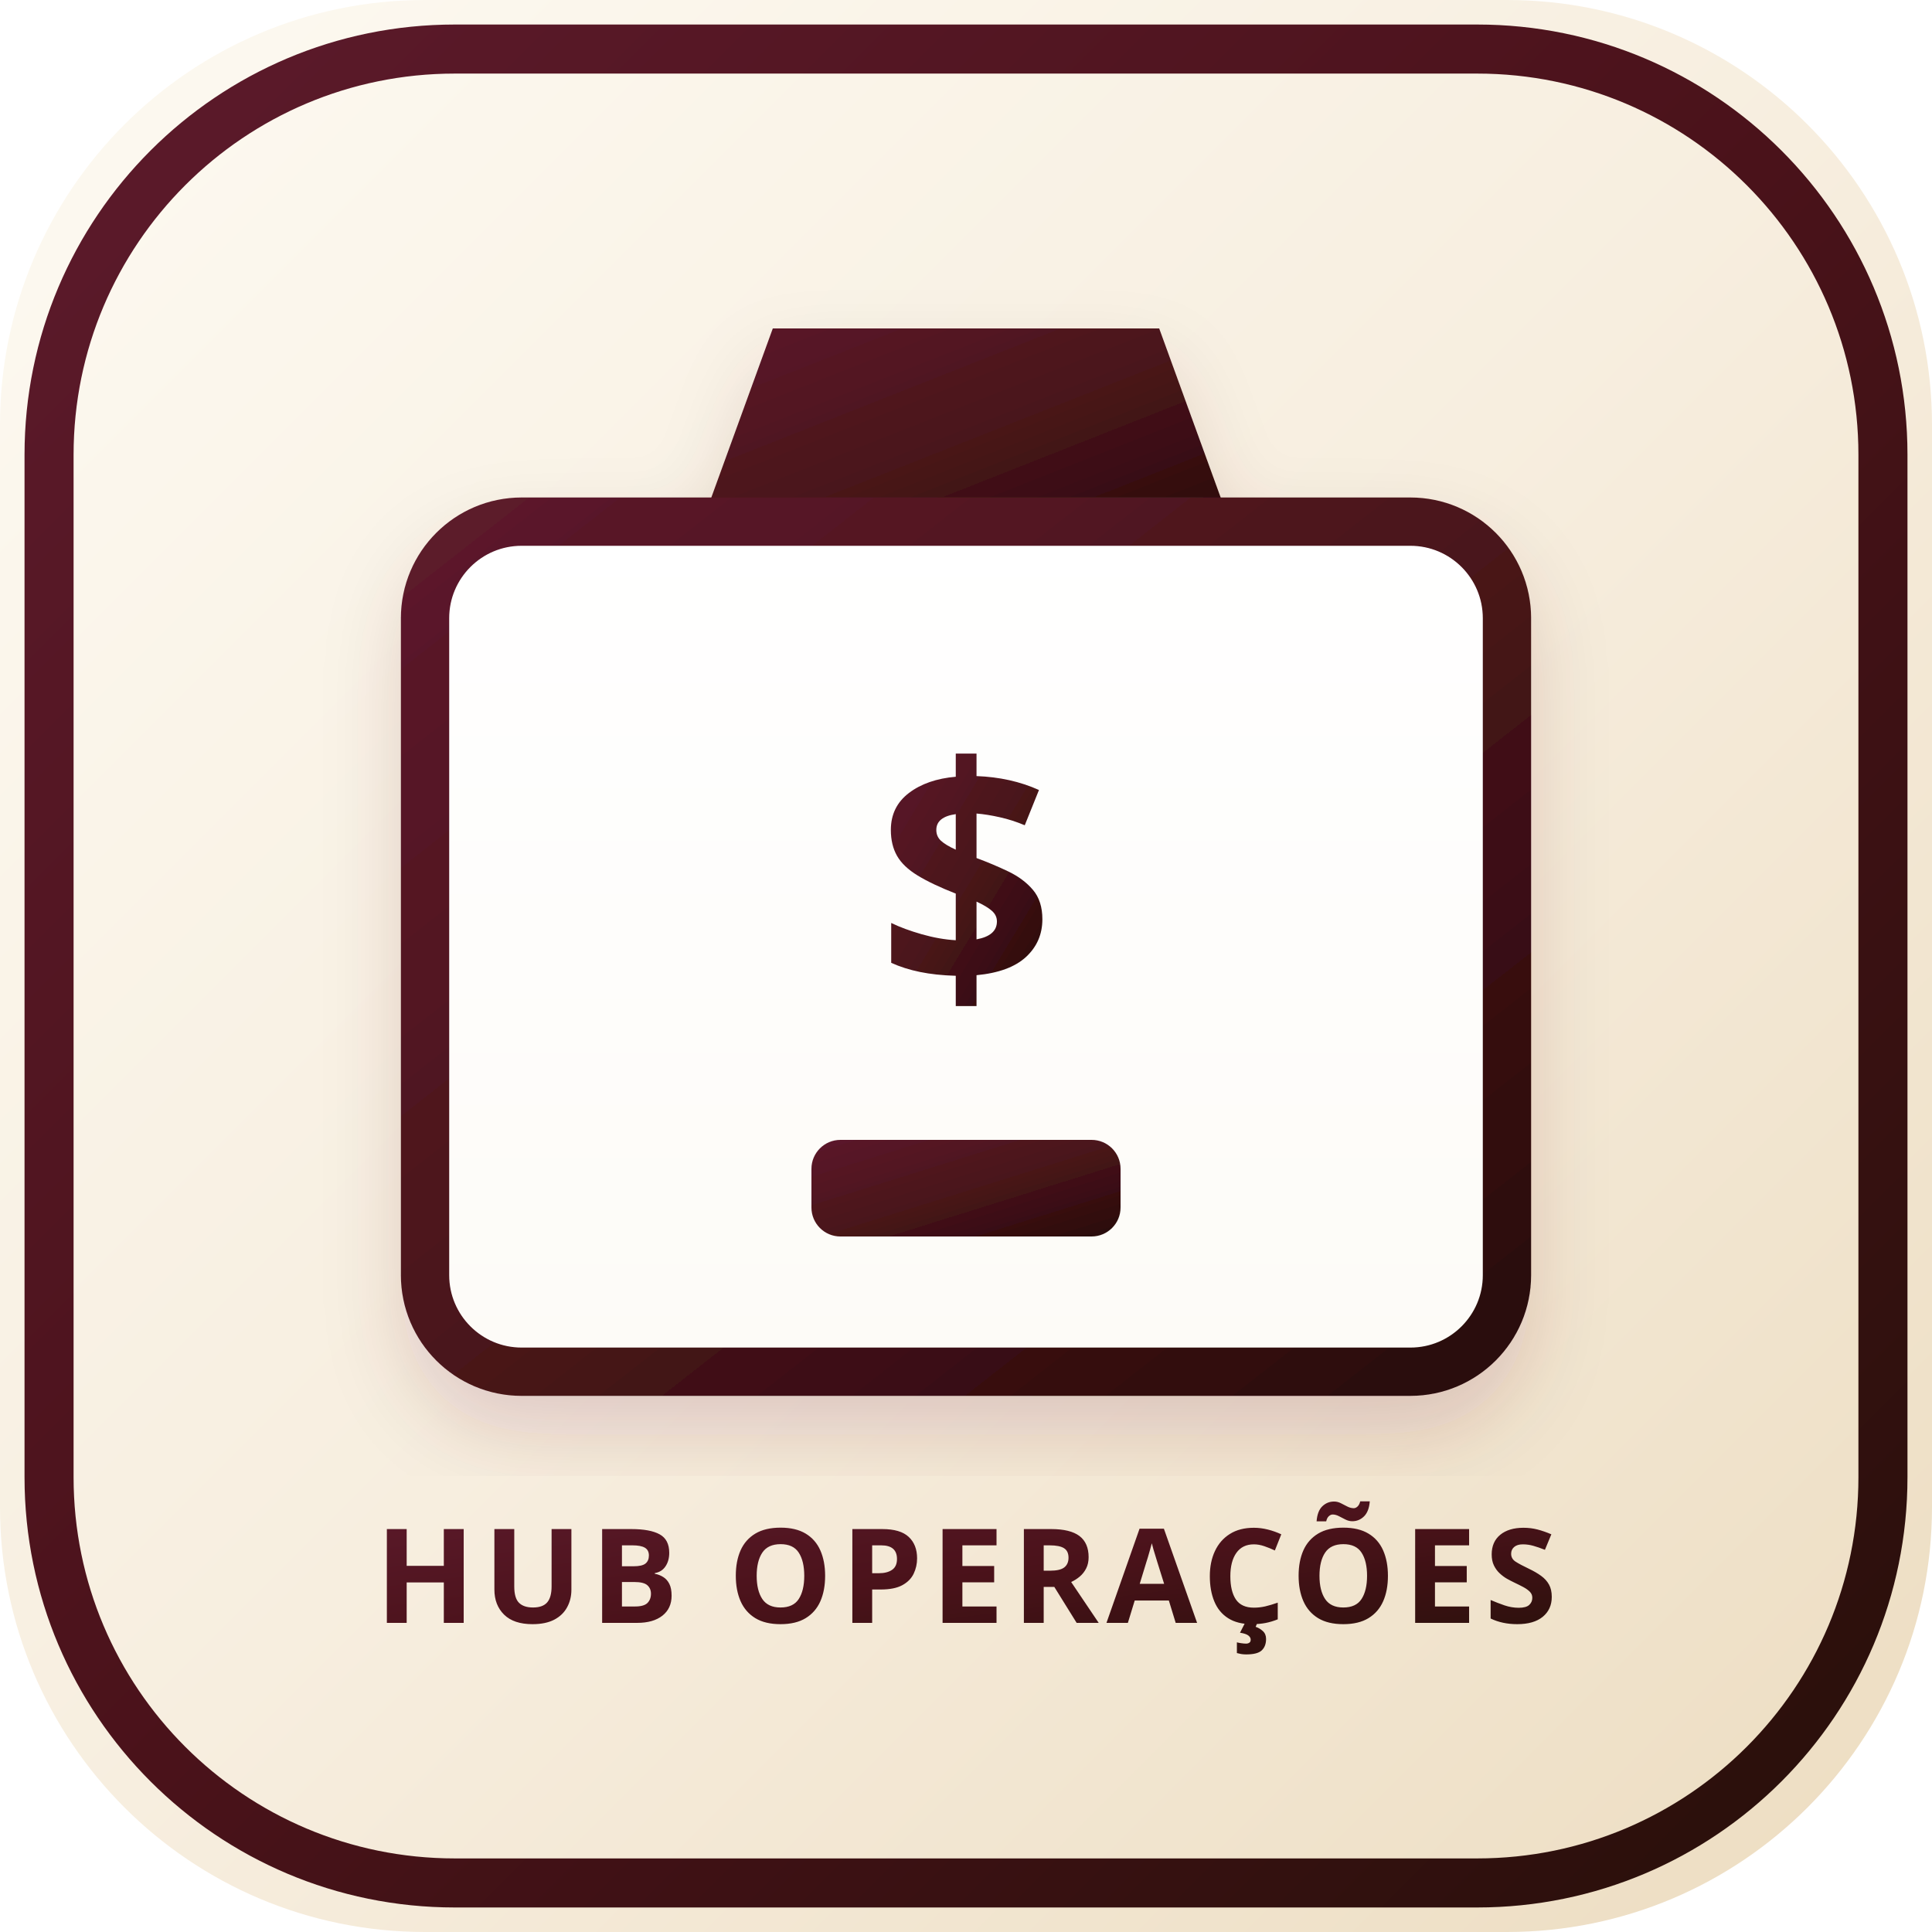
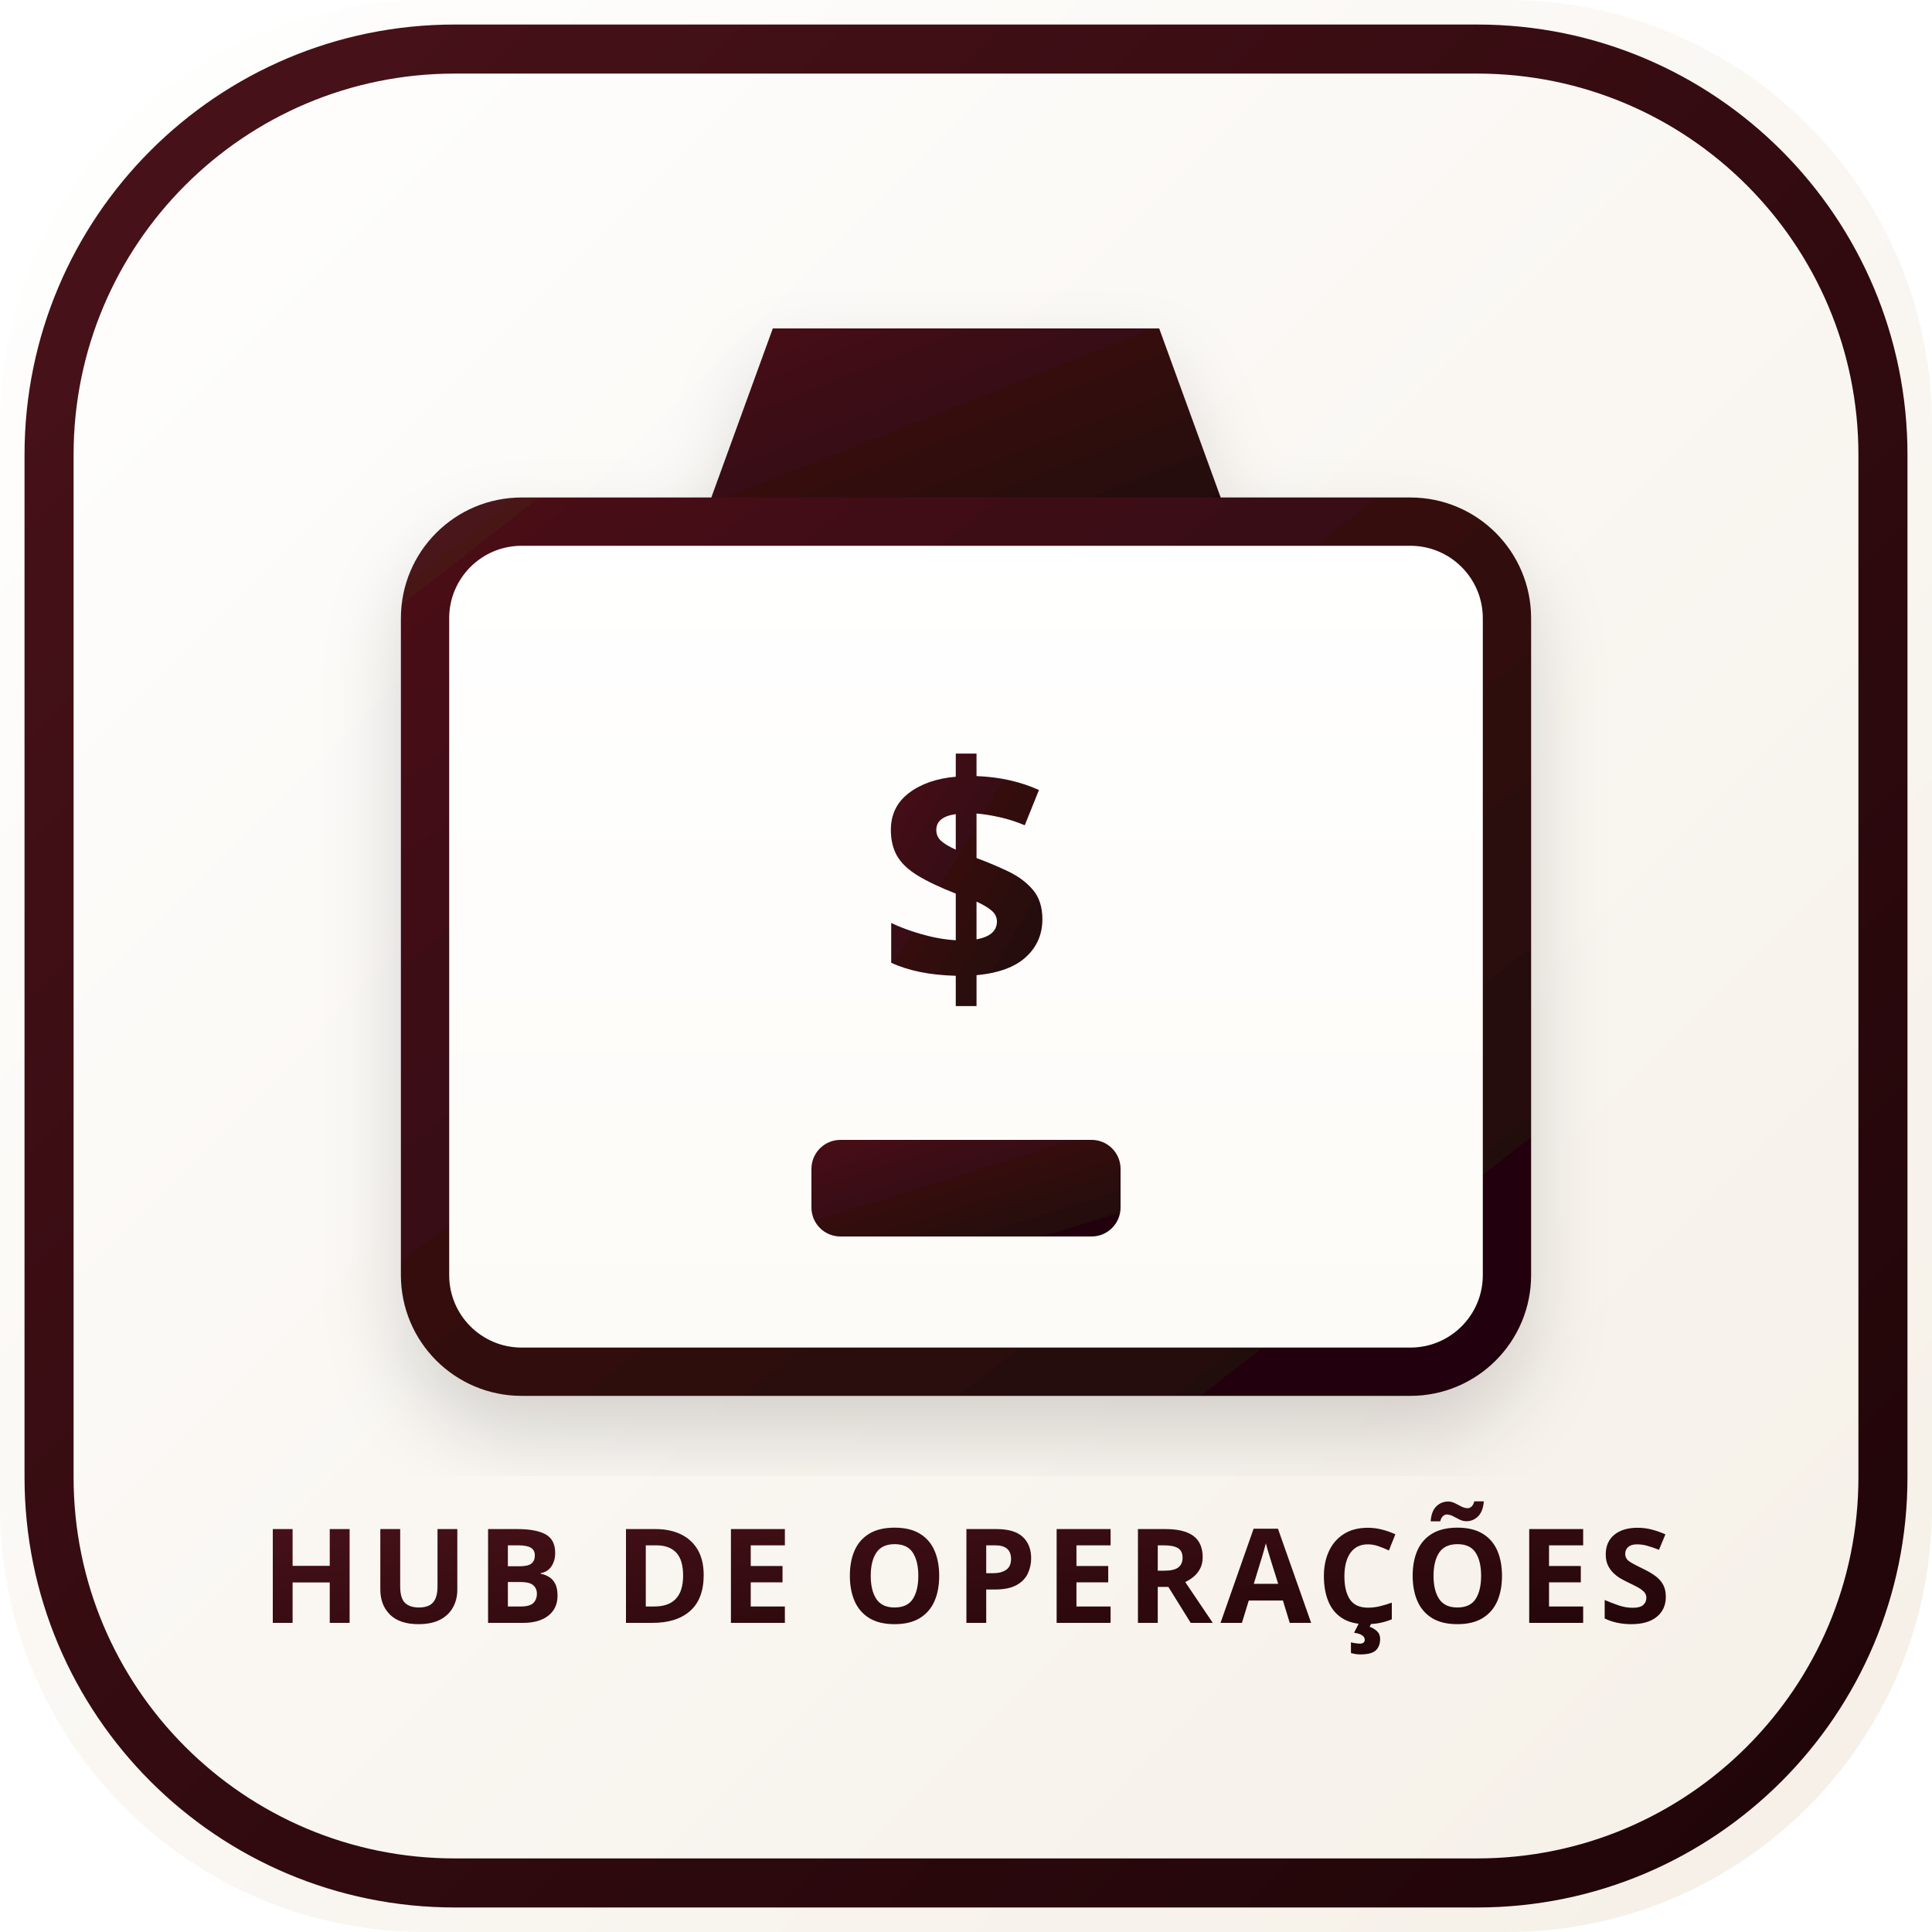
<svg xmlns="http://www.w3.org/2000/svg" width="512" height="512" viewBox="0 0 512 512">
  <defs>
    <linearGradient id="bgGrad" x1="0%" y1="0%" x2="100%" y2="100%">
-       <stop offset="0%" stop-color="#fdfaf2" />
-       <stop offset="50%" stop-color="#f7eedf" />
-       <stop offset="100%" stop-color="#ecdcc0" />
+       <stop offset="0%" stop-color="#ffffff" />
+       <stop offset="100%" stop-color="#f5efe6" />
    </linearGradient>
    <linearGradient id="goldGrad" x1="0%" y1="0%" x2="100%" y2="100%">
-       <stop offset="0%" stop-color="#5c1a2b" />
-       <stop offset="50%" stop-color="#4a121a" />
-       <stop offset="100%" stop-color="#28100a" />
+       <stop offset="0%" stop-color="#4a121a" />
+       <stop offset="50%" stop-color="#330b10" />
+       <stop offset="100%" stop-color="#1f0508" />
    </linearGradient>
    <linearGradient id="innerGrad" x1="0%" y1="0%" x2="0%" y2="100%">
      <stop offset="0%" stop-color="#ffffff" />
      <stop offset="100%" stop-color="#fdfbf7" />
    </linearGradient>
    <filter id="shadow" x="-10%" y="-10%" width="120%" height="120%">
-       <feDropShadow dx="0" dy="10.24" stdDeviation="10.24" flood-color="#5c1a2b" flood-opacity="0.15" />
+       <feDropShadow dx="0" dy="10.24" stdDeviation="10.24" flood-color="#000000" flood-opacity="0.15" />
    </filter>
  </defs>
  <rect width="512" height="512" rx="112.64" fill="url(#bgGrad)" />
  <rect x="13" y="13" width="486" height="486" rx="107.52" fill="none" stroke="url(#goldGrad)" stroke-width="13" />
  <g filter="url(#shadow)">
    <path d="M 184.32 143.36 L 204.8 87.04 L 307.2 87.04 L 327.68 143.36 Z" fill="url(#goldGrad)" />
    <rect x="112.64" y="138.24" width="286.72" height="225.28" rx="25.6" fill="url(#innerGrad)" stroke="url(#goldGrad)" stroke-width="12.8" />
    <line x1="133.12" y1="271.36" x2="378.88" y2="271.36" stroke="url(#goldGrad)" stroke-width="12.8" stroke-linecap="round" />
    <rect x="215.04" y="302.08" width="81.92" height="25.6" rx="7.68" fill="url(#goldGrad)" />
    <text x="256" y="232.96" font-family="'Trebuchet MS', 'Arial Black', sans-serif" font-size="81.92" font-weight="900" fill="url(#goldGrad)" text-anchor="middle" dominant-baseline="middle">$</text>
  </g>
-   <text x="256" y="430.08" font-family="'Trebuchet MS', 'Outfit', 'Segoe UI', sans-serif" font-size="34.816" font-weight="800" fill="url(#goldGrad)" text-anchor="middle" letter-spacing="2.048">HUB OPERAÇÕES</text>
+   <text x="256" y="430.08" font-family="'Trebuchet MS', 'Outfit', 'Segoe UI', sans-serif" font-size="34.816" font-weight="800" fill="url(#goldGrad)" text-anchor="middle" letter-spacing="2.048">HUB DE OPERAÇÕES</text>
</svg>
